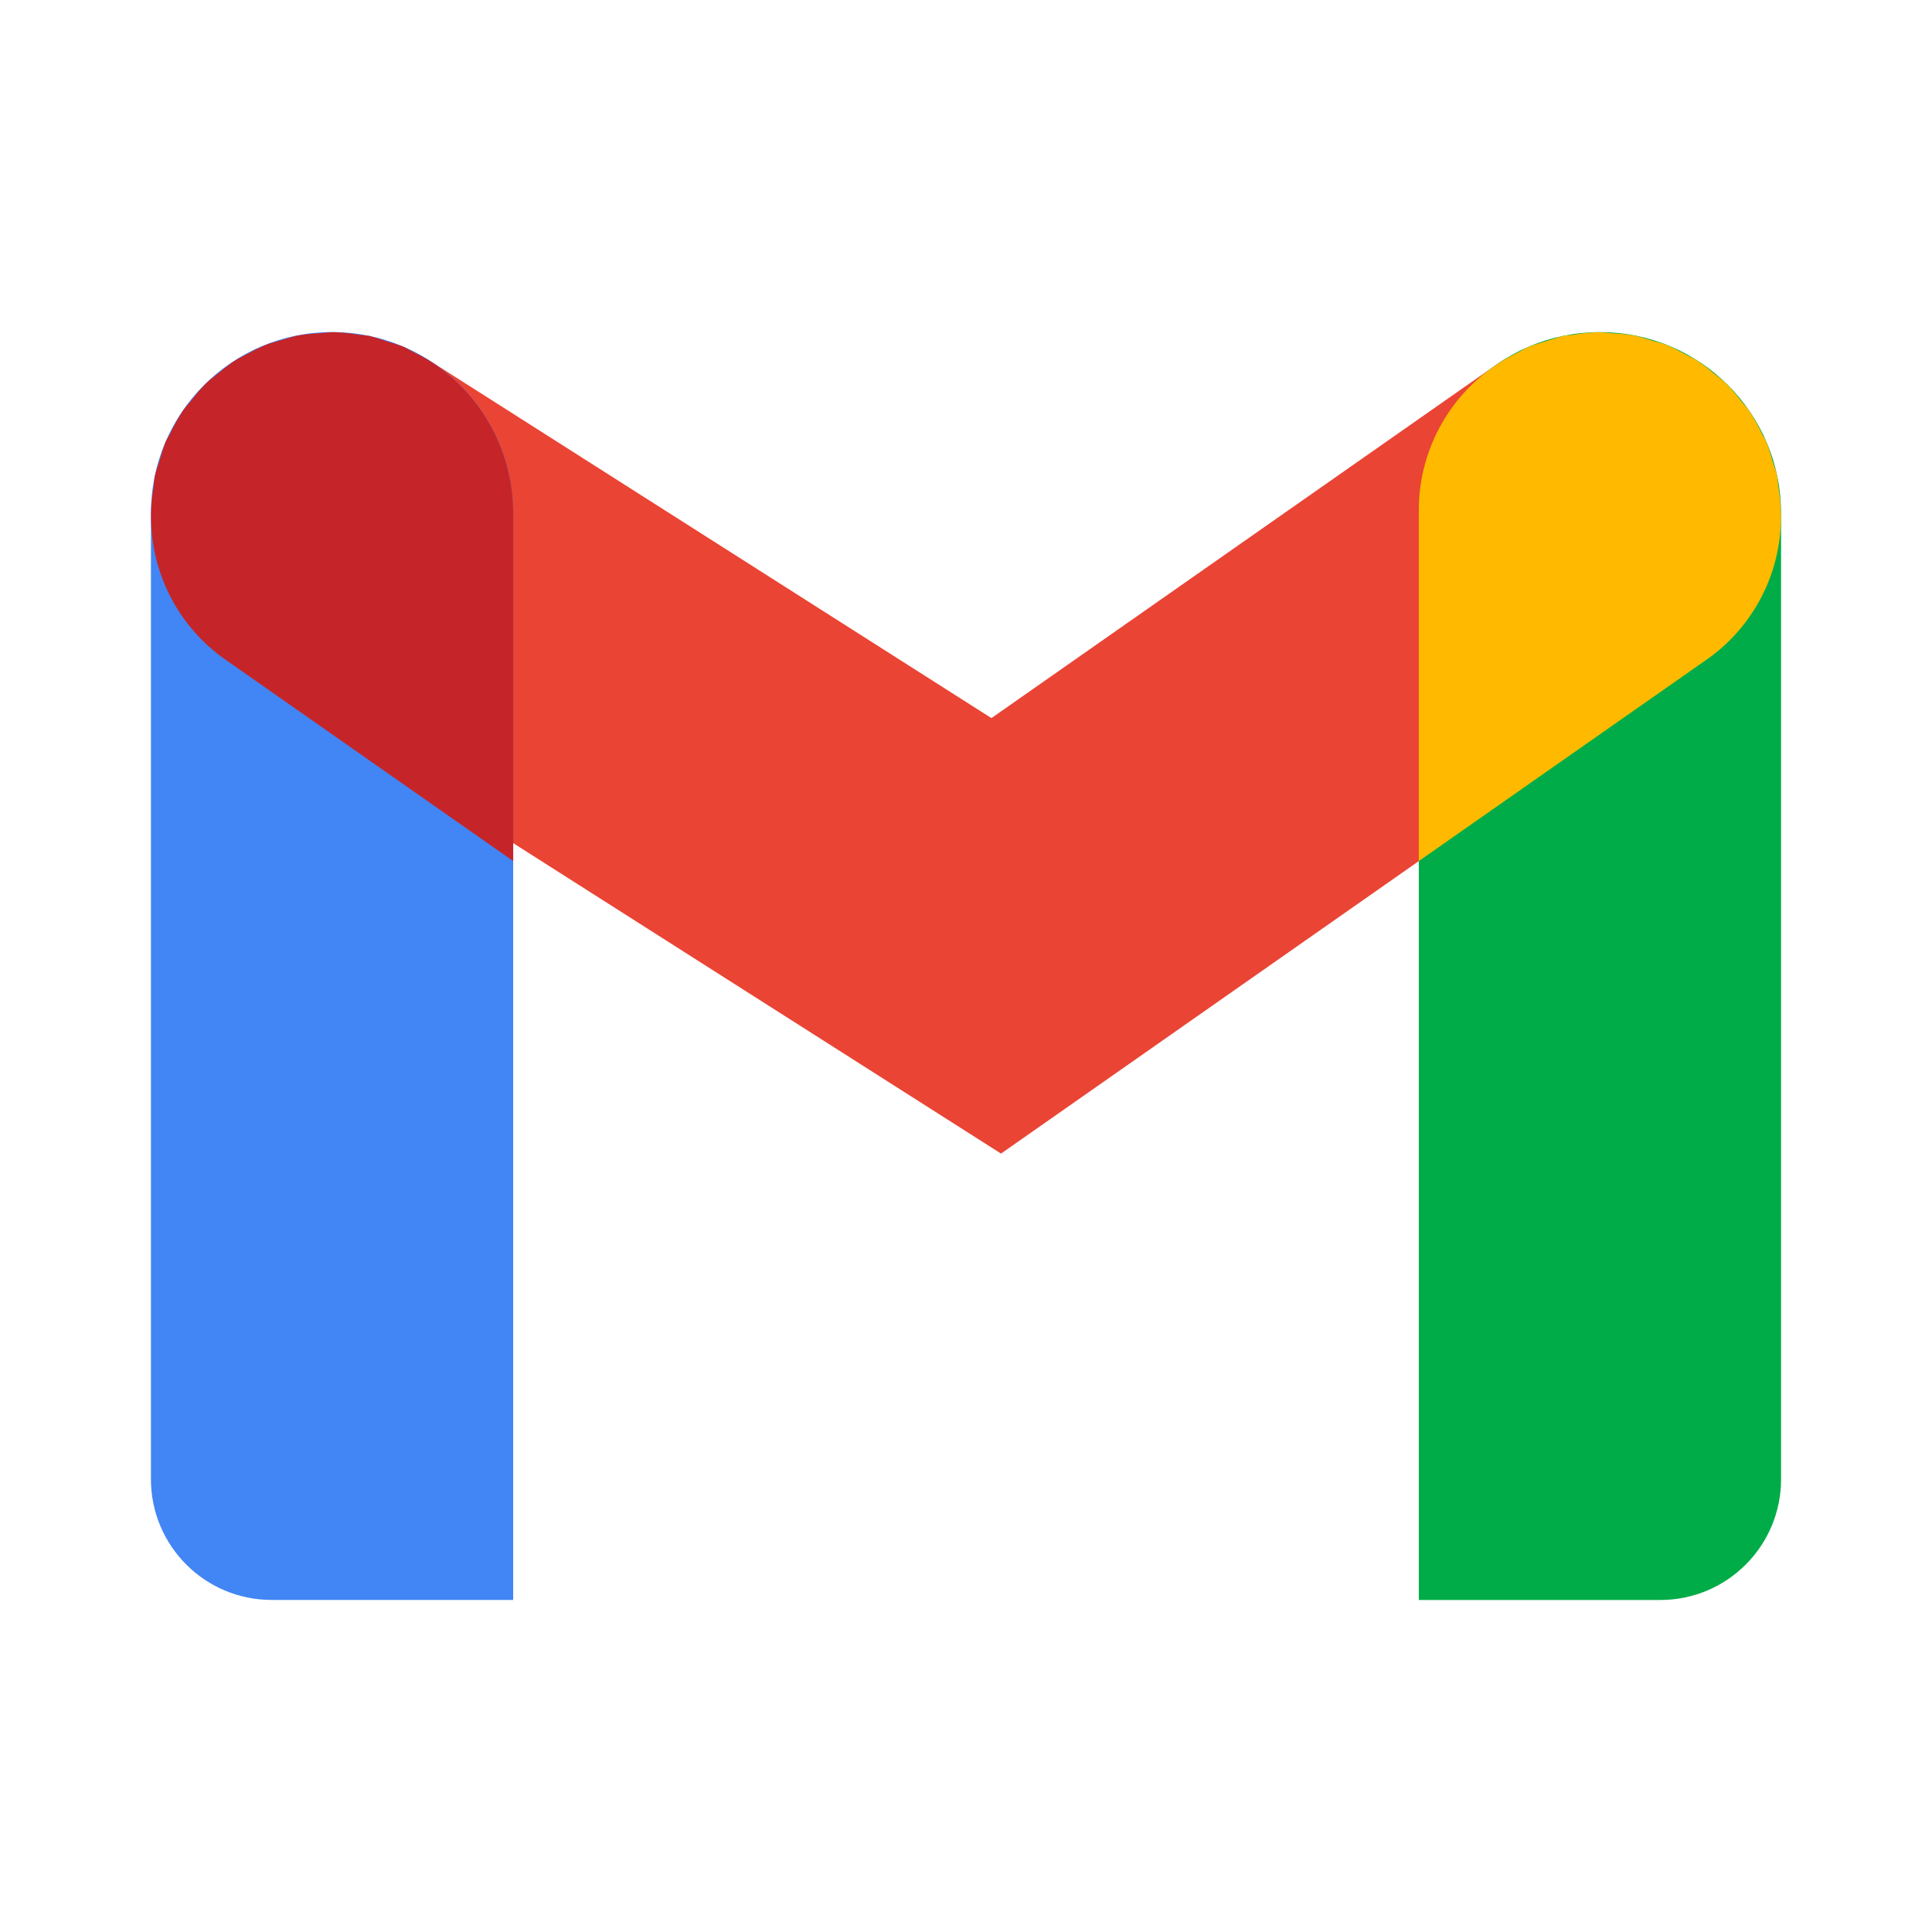
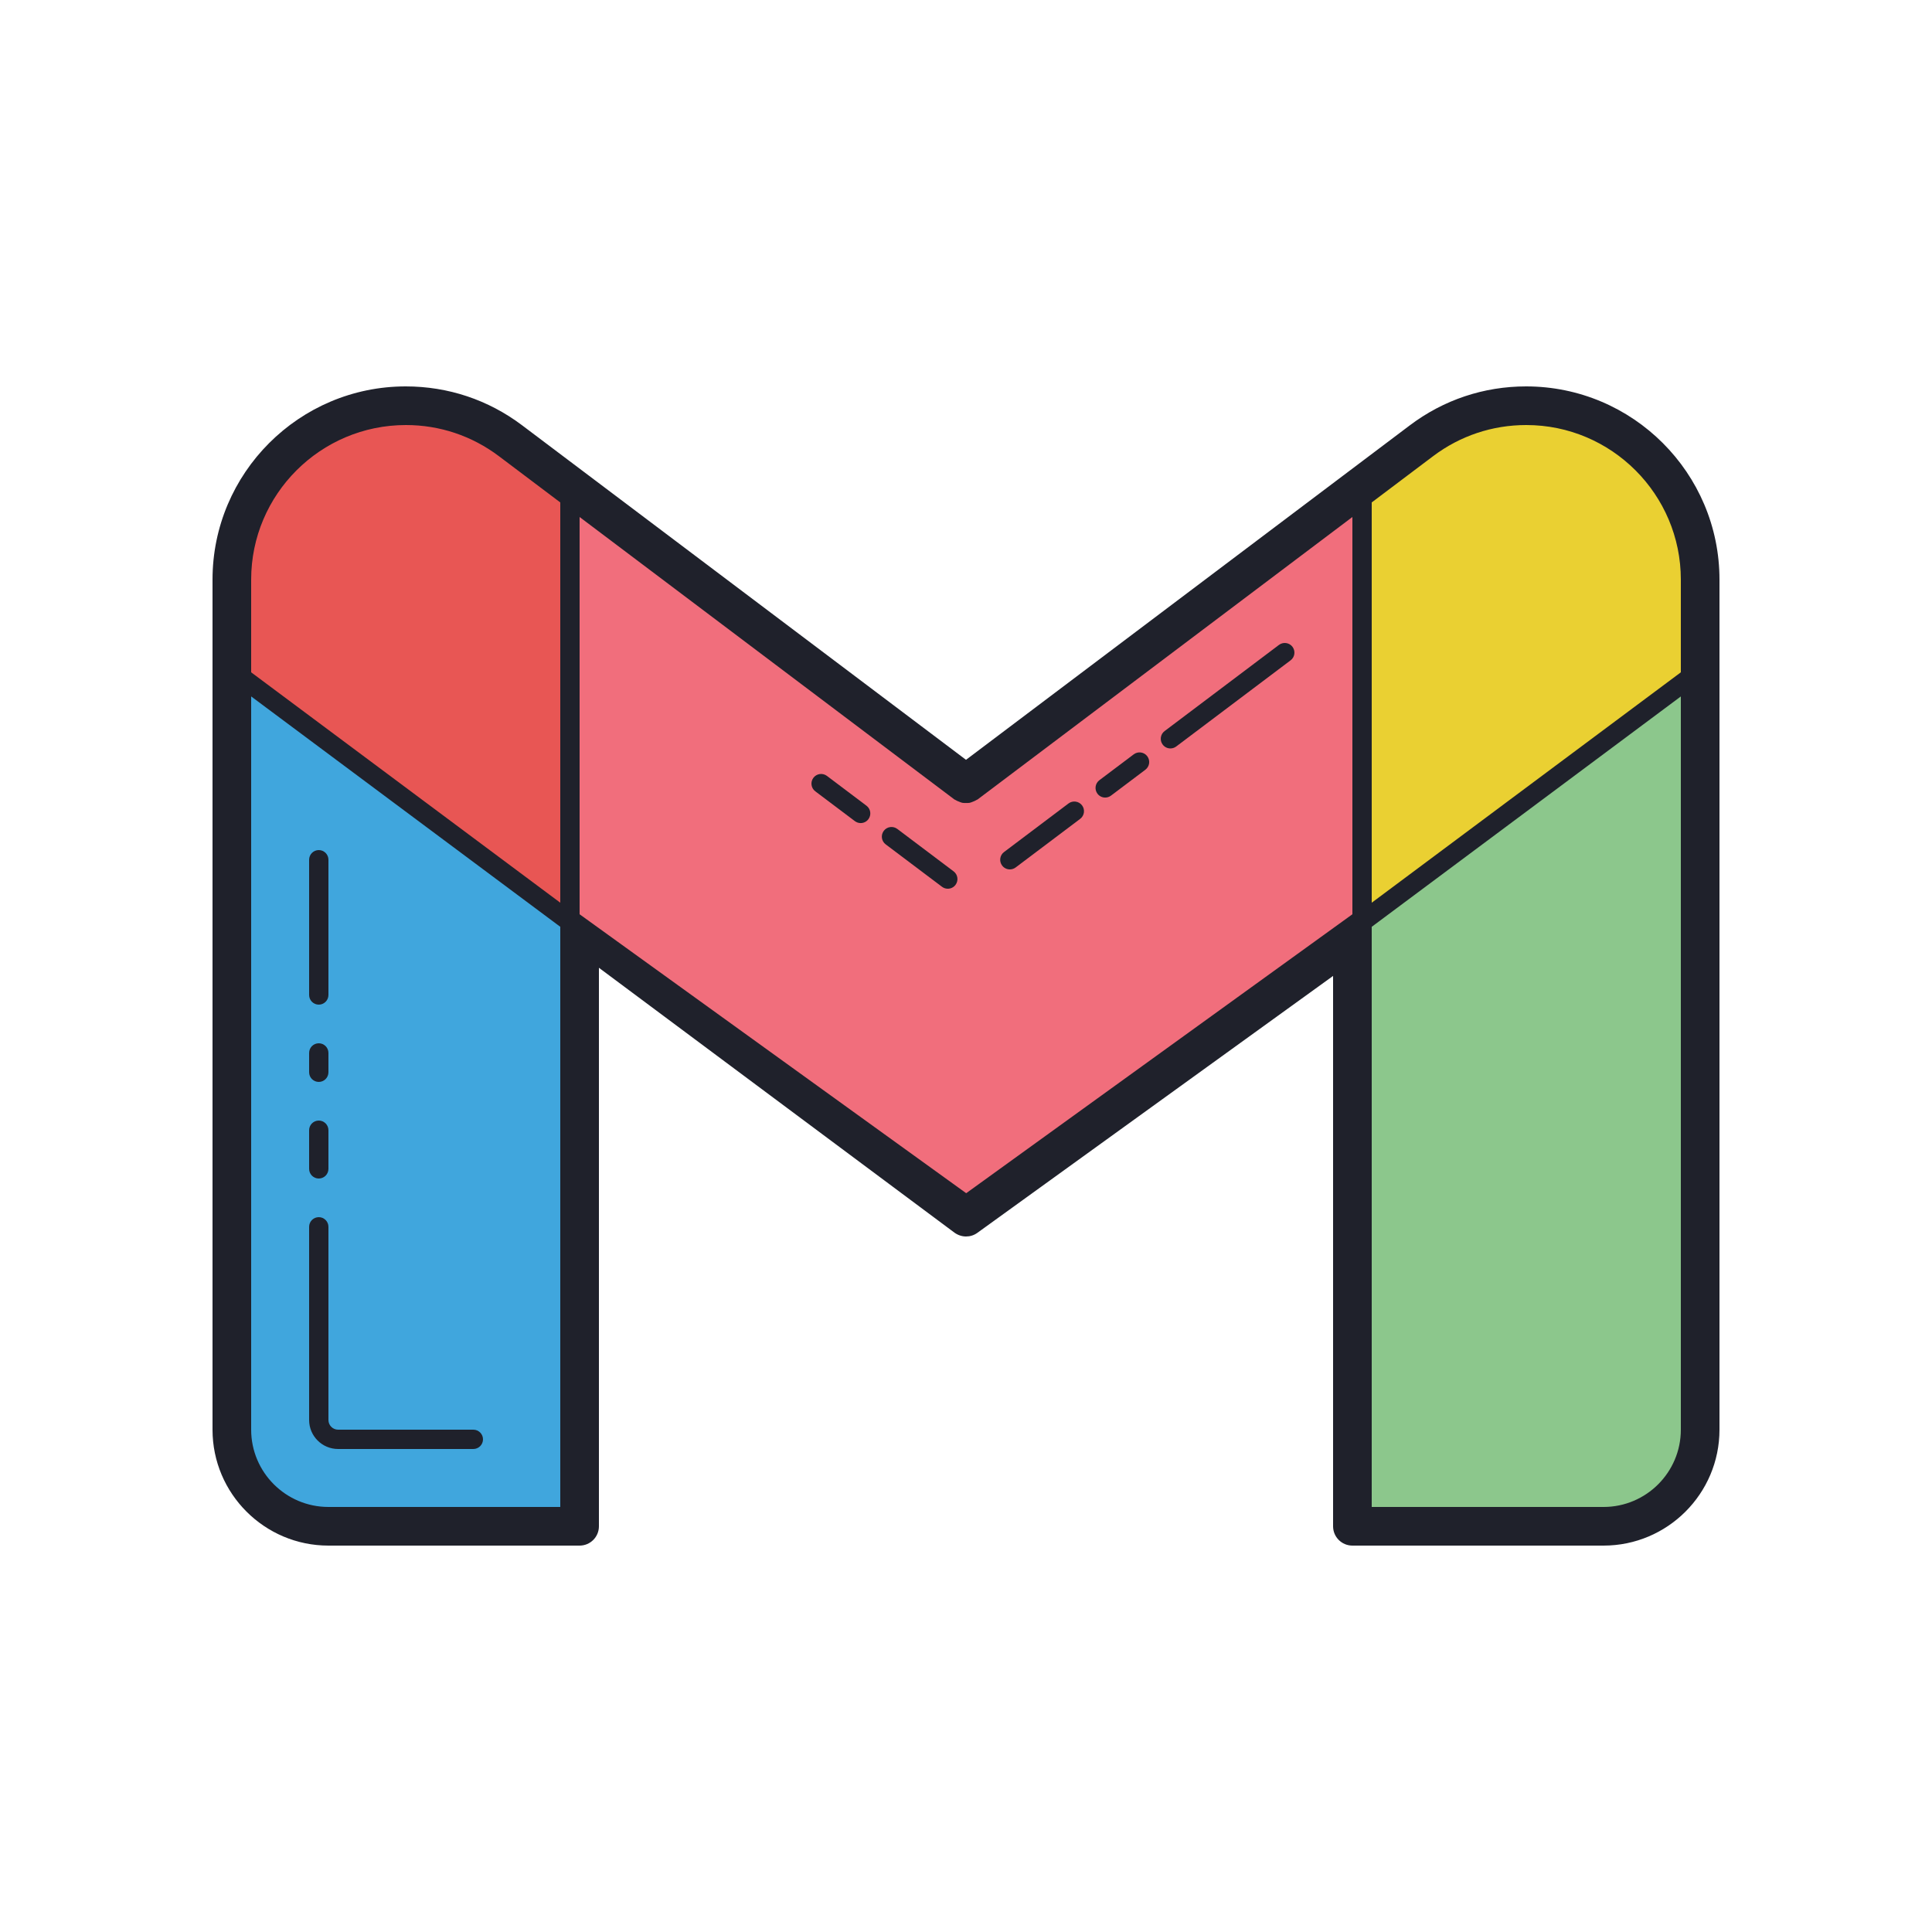
- <svg xmlns="http://www.w3.org/2000/svg" width="800px" height="800px" viewBox="0 0 32 32" data-name="Layer 1" id="Layer_1">
-   <path d="M16.58,19.107l-12.69-8.076A3,3,0,0,1,7.111,5.97l9.31,5.924L24.78,6.043A3,3,0,0,1,28.22,10.958Z" fill="#ea4435" />
-   <path d="M25.5,5.5h4a0,0,0,0,1,0,0v18a3,3,0,0,1-3,3h0a3,3,0,0,1-3-3V7.5a2,2,0,0,1,2-2Z" fill="#00ac47" transform="translate(53.0001 32.0007) rotate(180)" />
-   <path d="M29.456,8.066c-.009-.06-.008-.121-.021-.181-.019-.092-.055-.177-.082-.265a2.931,2.931,0,0,0-.096-.299c-.02-.048-.051-.089-.073-.135A2.984,2.984,0,0,0,28.969,6.8c-.04-.058-.09-.108-.134-.163a3.028,3.028,0,0,0-.245-.285c-.067-.065-.142-.119-.215-.177a3.02,3.02,0,0,0-.24-.186c-.079-.052-.166-.092-.25-.136-.088-.046-.175-.096-.267-.133-.089-.036-.184-.059-.277-.086s-.185-.06-.281-.078a3.054,3.054,0,0,0-.357-.036c-.076-.005-.151-.019-.227-.018a2.978,2.978,0,0,0-.422.043c-.056.008-.113.008-.169.019a33.211,33.211,0,0,0-.565.178c-.051.022-.097.055-.146.08A2.901,2.901,0,0,0,23.5,8.5v5.762l4.72-3.304a2.888,2.888,0,0,0,1.236-2.892Z" fill="#ffba00" />
-   <path d="M5.5,5.5h0a3,3,0,0,1,3,3v18a0,0,0,0,1,0,0h-4a2,2,0,0,1-2-2V8.5a3,3,0,0,1,3-3Z" fill="#4285f4" />
-   <path d="M2.544,8.066c.009-.06.008-.121.021-.181.019-.092.055-.177.082-.265A2.931,2.931,0,0,1,2.743,7.32c.02-.048.051-.089.074-.135A2.972,2.972,0,0,1,3.032,6.8c.04-.058.09-.108.134-.163a3.027,3.027,0,0,1,.245-.285c.067-.065.142-.119.215-.177a3.001,3.001,0,0,1,.24-.186c.079-.052.166-.092.25-.136A2.975,2.975,0,0,1,4.383,5.72c.089-.036.184-.059.277-.086s.185-.06.281-.078a3.057,3.057,0,0,1,.357-.036c.076-.005.151-.019.227-.018a2.976,2.976,0,0,1,.422.043c.056.008.113.008.169.019a2.906,2.906,0,0,1,.286.089,2.916,2.916,0,0,1,.279.089c.051.022.097.055.146.08a2.974,2.974,0,0,1,.374.21A2.994,2.994,0,0,1,8.5,8.5v5.762L3.78,10.958A2.889,2.889,0,0,1,2.544,8.066Z" fill="#c52528" />
+ <svg xmlns="http://www.w3.org/2000/svg" viewBox="0 0 100 100" width="100px" height="100px">
+   <polygon fill="#f16e7c" points="29.434,25.293 50,40.657 70.566,25.293 70.566,48 50,63 29.434,48" />
+   <path fill="#ead032" d="M70.566,47.554L87.91,34.849v-4.808c0-5.002-4.055-9.056-9.056-9.056h-2.046l-6.242,4.308 C70.566,25.293,70.566,47.554,70.566,47.554z" />
+   <path fill="#e85654" d="M29.434,47.554L12.089,34.849v-4.808c0-5.002,4.055-9.056,9.056-9.056h2.046l6.242,4.308 L29.434,47.554L29.434,47.554z" />
+   <path fill="#8cc78c" d="M70,48l18.362-13.638v38.926c0,3.155-2.557,5.712-5.712,5.712H70V48z" />
+   <path fill="#40a6dd" d="M30,48L11.638,34.362v38.926c0,3.155,2.557,5.712,5.712,5.712H30V48z" />
+   <path fill="#1f212b" d="M78.99,20c-2.186,0-4.265,0.695-6.012,2.011L50,39.328L27.021,22.011C25.274,20.695,23.195,20,21,20 c-5.514,0-10,4.486-10,10v44c0,3.309,2.691,6,6,6h13c0.553,0,1-0.447,1-1V50.092L49.4,63.8c0.18,0.13,0.39,0.2,0.6,0.2 s0.41-0.06,0.59-0.19L69,50.514V79c0,0.553,0.447,1,1,1h13c3.309,0,6-2.691,6-6V30C89,24.486,84.514,20,78.99,20z M74.182,23.608 C75.579,22.557,77.242,22,79,22c4.411,0,8,3.589,8,8v4.799L71,46.724V46.6V26.006L74.182,23.608z M21.01,22 c1.748,0,3.411,0.557,4.809,1.608L29,26.006V46.6v0.124L13,34.799V30C13,25.589,16.589,22,21.01,22z M29,78H17c-2.206,0-4-1.794-4-4 V36.047l16,11.924v0.823V49V78z M50.01,61.76L30,47.322V26.76l19.398,14.619c0.017,0.013,0.037,0.015,0.054,0.026 c0.059,0.039,0.122,0.064,0.187,0.089c0.057,0.022,0.111,0.047,0.17,0.059c0.066,0.013,0.13,0.011,0.197,0.01 c0.061,0,0.12,0.002,0.18-0.009c0.062-0.012,0.12-0.038,0.18-0.062c0.063-0.025,0.124-0.049,0.181-0.087 c0.017-0.011,0.037-0.013,0.054-0.026L70,26.76v20.562L50.01,61.76z M83,78H71V49.07v-0.174V48.5v-0.528l16-11.924V74 C87,76.206,85.206,78,83,78z" />
+   <path fill="#1f212b" d="M16.5,61c0.276,0,0.5-0.224,0.5-0.5v-2c0-0.276-0.224-0.5-0.5-0.5S16,58.224,16,58.5v2 C16,60.776,16.224,61,16.5,61z" />
+   <path fill="#1f212b" d="M16.5,52c0.276,0,0.5-0.224,0.5-0.5v-7c0-0.276-0.224-0.5-0.5-0.5S16,44.224,16,44.5v7 C16,51.776,16.224,52,16.5,52z" />
+   <path fill="#1f212b" d="M24.5,74h-7c-0.275,0-0.5-0.225-0.5-0.5v-10c0-0.276-0.224-0.5-0.5-0.5S16,63.224,16,63.5v10 c0,0.827,0.673,1.5,1.5,1.5h7c0.276,0,0.5-0.224,0.5-0.5S24.776,74,24.5,74z" />
+   <path fill="#1f212b" d="M42.801,40.16c-0.22-0.164-0.532-0.123-0.7,0.099c-0.166,0.221-0.122,0.534,0.099,0.7l2.047,1.542 c0.09,0.067,0.195,0.101,0.301,0.101c0.151,0,0.301-0.068,0.399-0.199c0.166-0.221,0.122-0.534-0.099-0.7L42.801,40.16z" />
+   <path fill="#1f212b" d="M46.444,42.905c-0.219-0.164-0.533-0.123-0.7,0.099c-0.166,0.221-0.122,0.534,0.099,0.7l2.914,2.195 C48.847,45.967,48.952,46,49.058,46c0.151,0,0.301-0.068,0.399-0.199c0.166-0.221,0.122-0.534-0.099-0.7L46.444,42.905z" />
+   <path fill="#1f212b" d="M55.306,41.587l-3.337,2.514c-0.221,0.166-0.265,0.479-0.099,0.7C51.969,44.932,52.118,45,52.27,45 c0.105,0,0.211-0.033,0.301-0.101l3.337-2.514c0.221-0.166,0.265-0.479,0.099-0.7C55.839,41.464,55.524,41.423,55.306,41.587z" />
+   <path fill="#1f212b" d="M58.682,39.044l-1.778,1.339c-0.221,0.166-0.265,0.479-0.099,0.7 c0.099,0.131,0.248,0.199,0.399,0.199c0.105,0,0.211-0.033,0.301-0.101l1.778-1.339c0.221-0.166,0.265-0.479,0.099-0.7 C59.215,38.92,58.9,38.88,58.682,39.044z" />
+   <path fill="#1f212b" d="M66.899,33.479c-0.167-0.222-0.481-0.263-0.7-0.099l-5.919,4.46c-0.221,0.166-0.265,0.479-0.099,0.7 c0.099,0.131,0.248,0.199,0.399,0.199c0.105,0,0.211-0.033,0.301-0.101l5.919-4.459C67.021,34.014,67.065,33.7,66.899,33.479z" />
+   <path fill="#1f212b" d="M16.5,56c0.276,0,0.5-0.224,0.5-0.5v-1c0-0.276-0.224-0.5-0.5-0.5S16,54.224,16,54.5v1 C16,55.776,16.224,56,16.5,56z" />
</svg>
